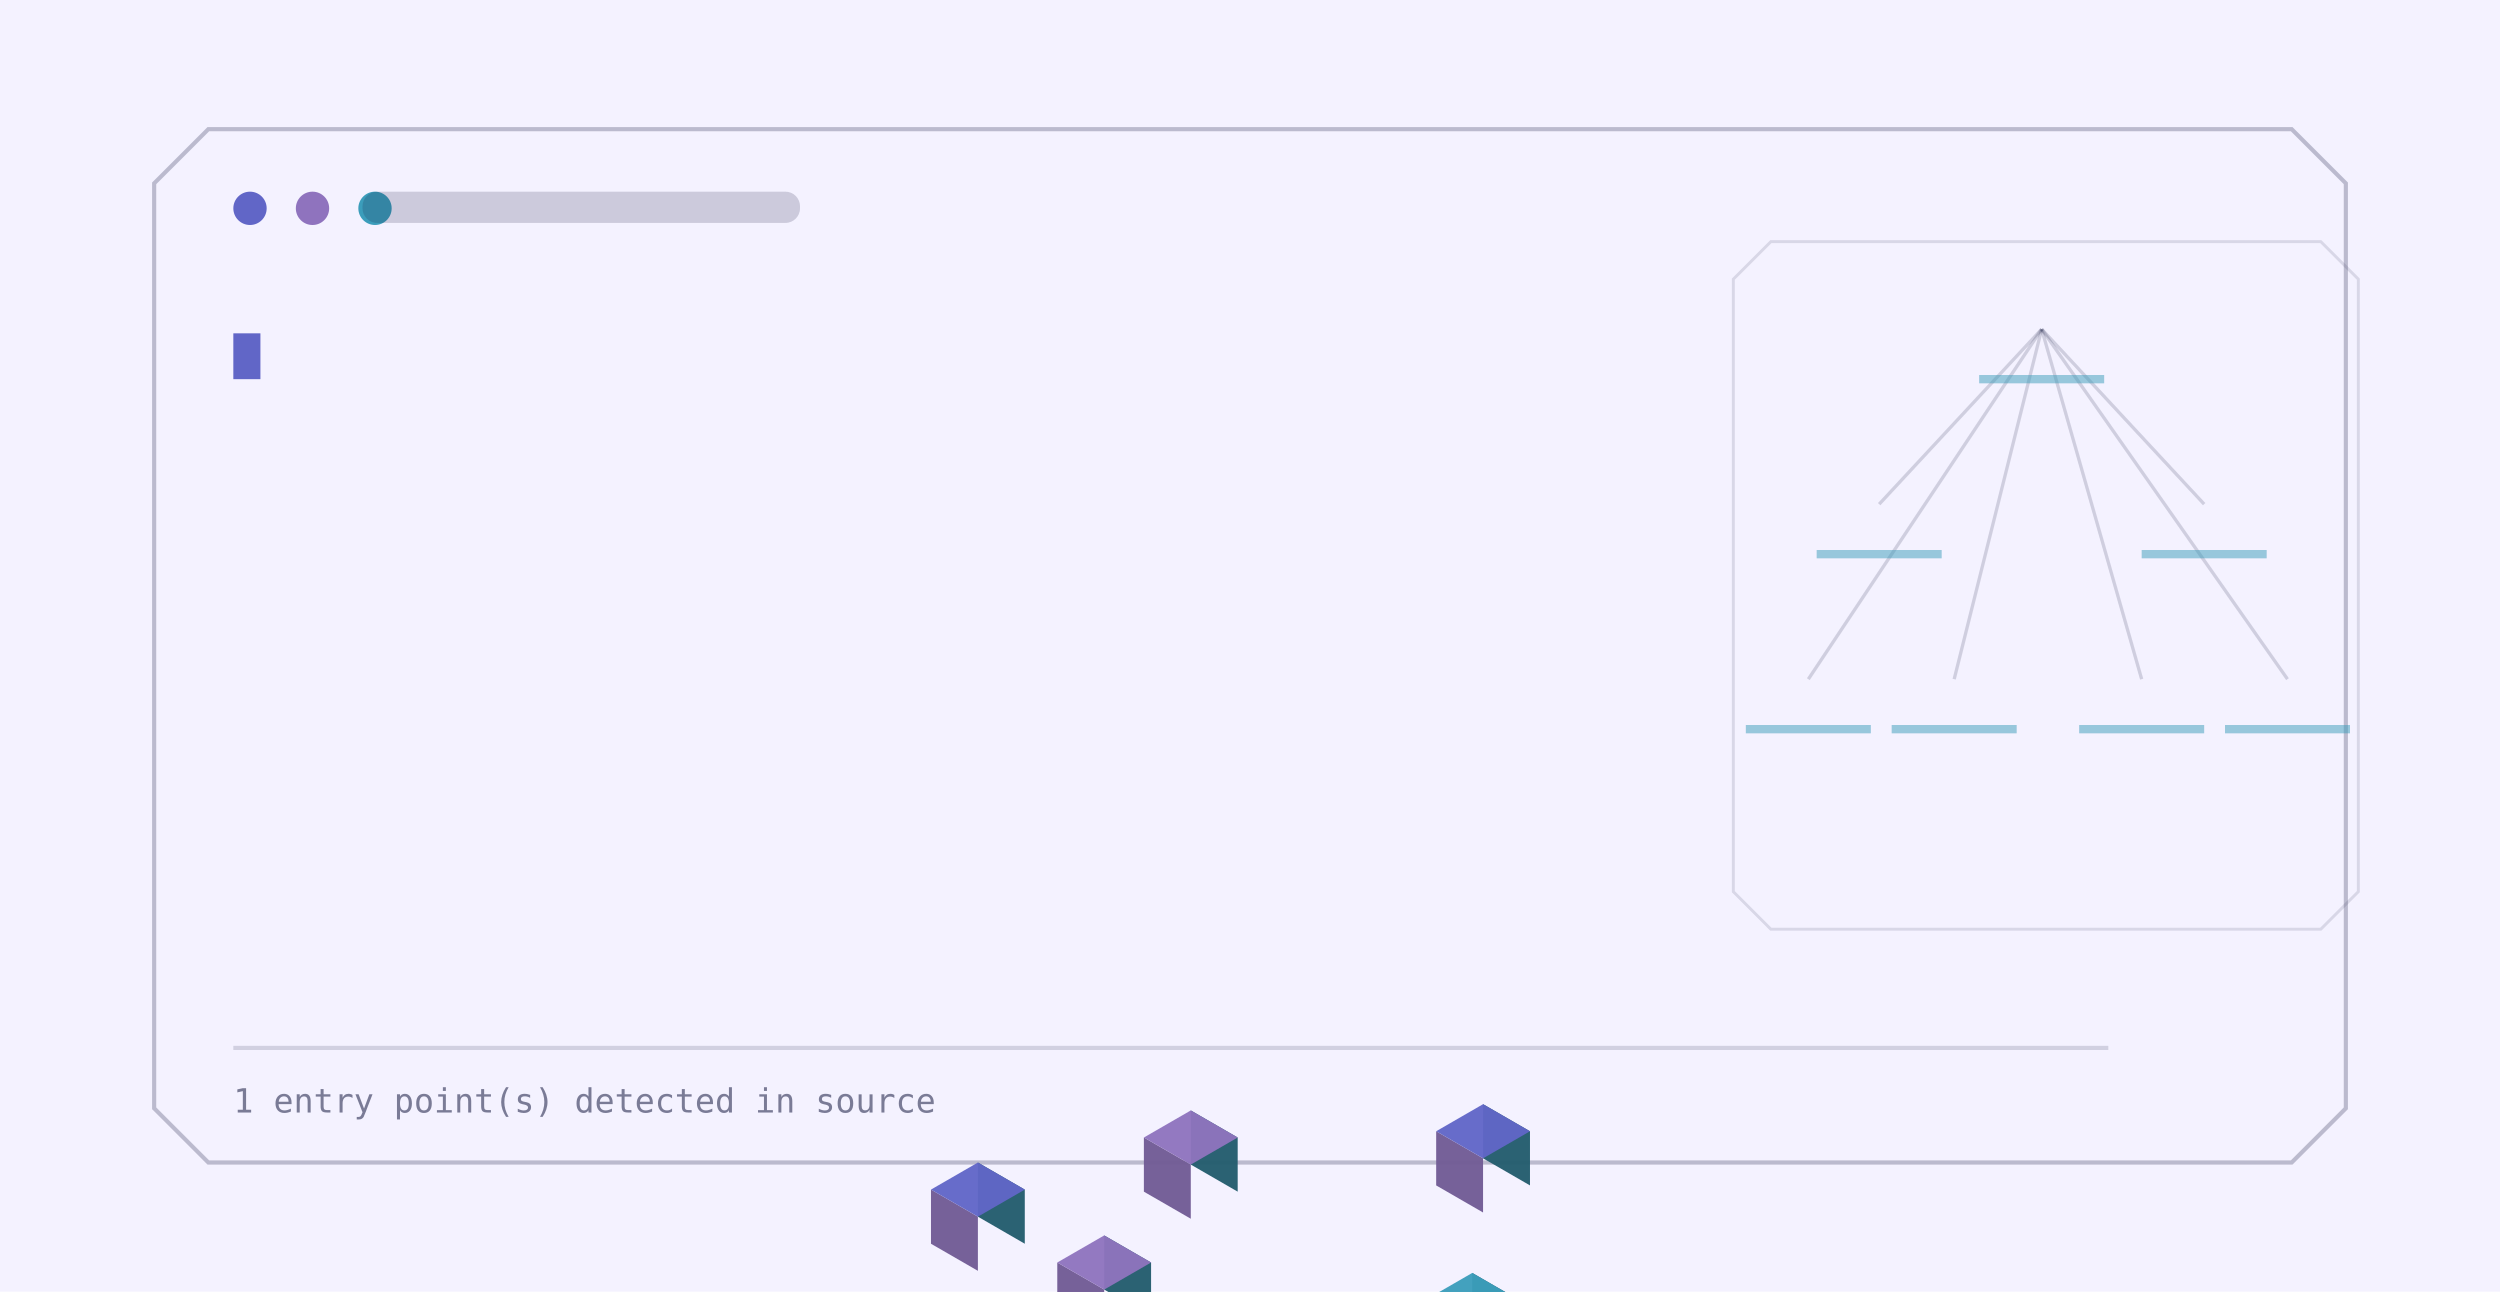
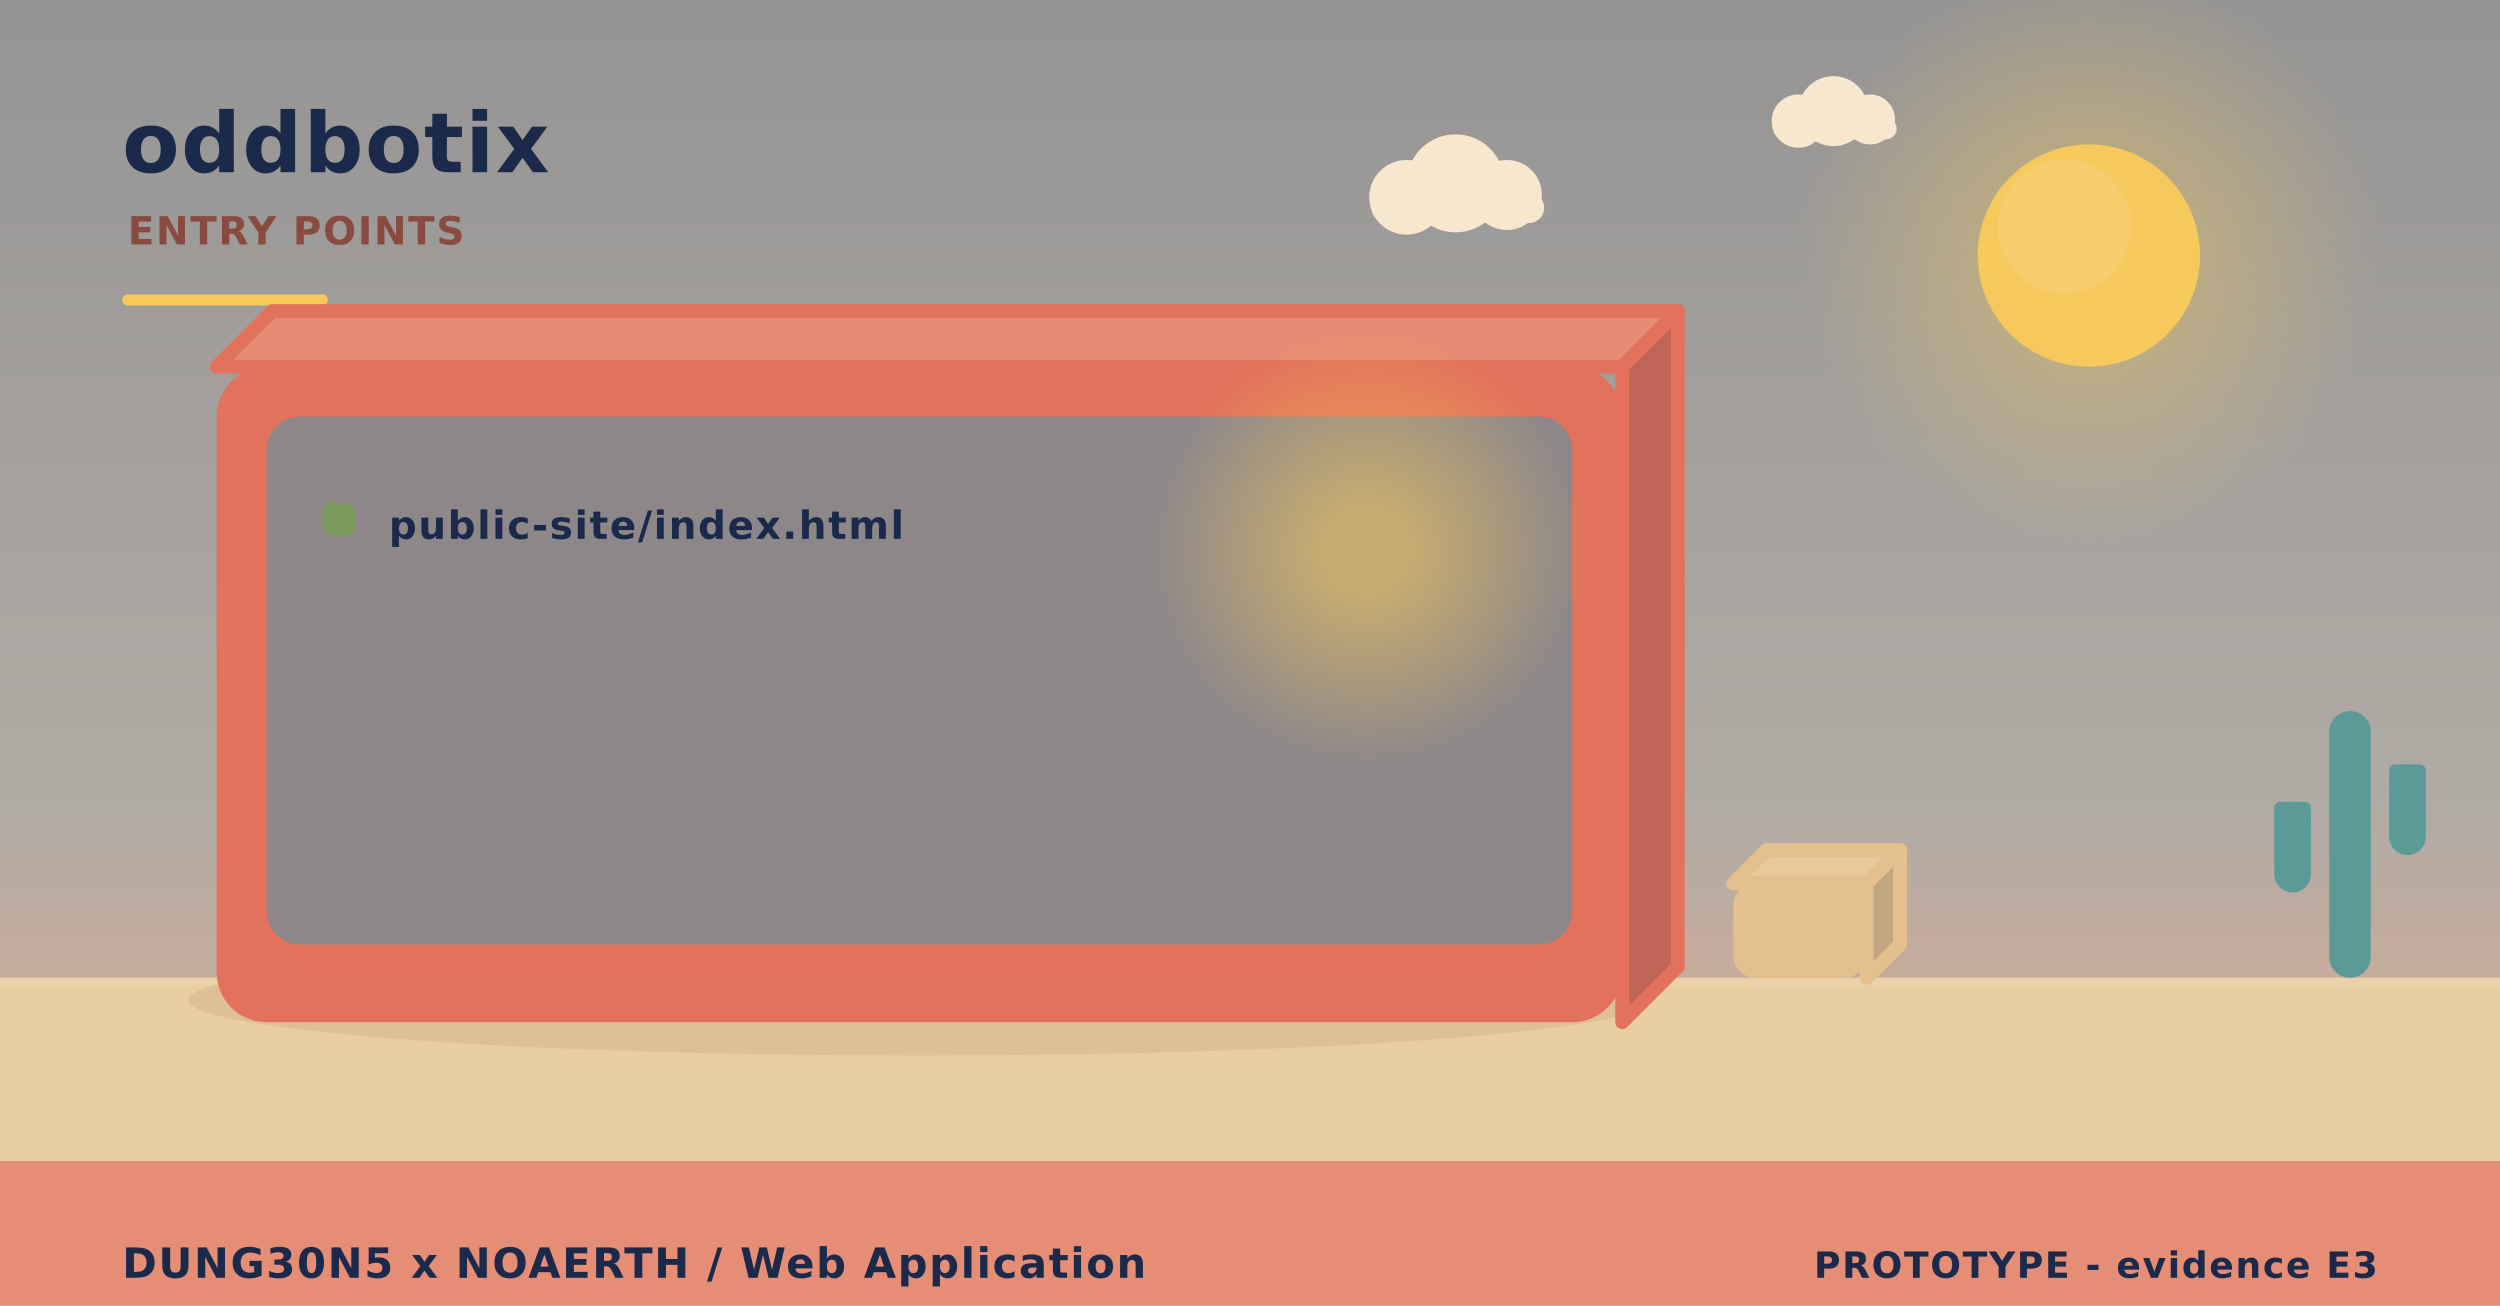
- <svg xmlns="http://www.w3.org/2000/svg" viewBox="0 0 1200 620" width="1200" height="620" role="img" aria-label="oddbotix command surface">
-   <rect width="1200" height="620" fill="#f4f2ff" />
-   <defs>
-     <linearGradient id="gt" x1="0" y1="0" x2="1" y2="1">
-       <stop offset="0%" stop-color="#6166c7" />
-       <stop offset="100%" stop-color="#8f73be" />
-     </linearGradient>
-   </defs>
-   <path d="M100.00,62.00 H1100.00 L1126.00,88.00 V532.00 L1100.00,558.00 H100.00 L74.00,532.00 V88.00 Z" fill="none" stroke="rgba(23,26,64,0.300)" stroke-width="2.00" opacity="0.85" />
-   <circle cx="120.00" cy="100.00" r="8.00" fill="#6166c7" opacity="1.00" />
-   <circle cx="150.00" cy="100.00" r="8.00" fill="#8f73be" opacity="1.00" />
-   <circle cx="180.00" cy="100.00" r="8.00" fill="#3b9dbb" opacity="1.00" />
-   <rect x="174.00" y="92.00" width="210.00" height="15.00" rx="7.00" fill="rgba(23,26,64,0.180)" opacity="1.00" />
-   <text x="112" y="148" font-family="ui-monospace,SFMono-Regular,Menlo,monospace" font-size="21" fill="rgba(23,26,64,0.800)" opacity="0">public-site/index.html<animate attributeName="opacity" values="0;1;1;0" dur="1.5s" begin="0.0s" repeatCount="indefinite" />
-   </text>
-   <rect x="112" y="160" width="13" height="22" fill="#6166c7">
-     <animate attributeName="opacity" values="1;0;1" dur="1.05s" begin="0s" repeatCount="indefinite" />
-   </rect>
-   <path d="M850.00,116.00 H1114.00 L1132.00,134.00 V428.00 L1114.00,446.00 H850.00 L832.00,428.00 V134.00 Z" fill="none" stroke="rgba(23,26,64,0.180)" stroke-width="1.40" opacity="0.70" />
-   <line x1="980.00" y1="158.00" x2="902.00" y2="242.00" stroke="rgba(23,26,64,0.300)" stroke-width="1.60" opacity="0.55" />
-   <line x1="980.00" y1="158.00" x2="1058.00" y2="242.00" stroke="rgba(23,26,64,0.300)" stroke-width="1.60" opacity="0.55" />
-   <line x1="980.00" y1="158.00" x2="868.00" y2="326.00" stroke="rgba(23,26,64,0.300)" stroke-width="1.60" opacity="0.55" />
-   <line x1="980.00" y1="158.00" x2="938.00" y2="326.00" stroke="rgba(23,26,64,0.300)" stroke-width="1.60" opacity="0.55" />
-   <line x1="980.00" y1="158.00" x2="1028.00" y2="326.00" stroke="rgba(23,26,64,0.300)" stroke-width="1.60" opacity="0.55" />
-   <line x1="980.00" y1="158.00" x2="1098.00" y2="326.00" stroke="rgba(23,26,64,0.300)" stroke-width="1.60" opacity="0.55" />
-   <polygon points="711.87,556.00 734.39,569.00 734.39,543.00 711.87,530.00" fill="#225b6c" opacity="0.95" />
-   <polygon points="689.36,569.00 711.87,582.00 711.87,556.00 689.36,543.00" fill="#705a94" opacity="0.95" />
-   <polygon points="711.87,530.00 734.39,543.00 711.87,556.00 689.36,543.00" fill="#6166c7" opacity="0.95" />
+ <svg xmlns="http://www.w3.org/2000/svg" width="900" height="470" viewBox="0 0 900 470" role="img" aria-label="oddbotix - how it is operated">
+   <linearGradient id="skyt" x1="0" y1="0" x2="0" y2="1">
+     <stop offset="0" stop-color="#959494" />
+     <stop offset="0.62" stop-color="#b0aba4" />
+     <stop offset="1" stop-color="#f3ad8a" />
+   </linearGradient>
+   <rect width="900" height="470" fill="url(#skyt)" />
+   <radialGradient id="sunt">
+     <stop offset="0.35" stop-color="#f5c95c" stop-opacity="0.34" />
+     <stop offset="1" stop-color="#f5c95c" stop-opacity="0" />
+   </radialGradient>
+   <circle cx="752" cy="92" r="104" fill="url(#sunt)" />
+   <circle cx="752" cy="92" r="40" fill="#f5c95c" />
+   <circle cx="743.2" cy="81.6" r="24" fill="#f5d27e" opacity="0.5" />
  <g>
-     <rect x="950.00" y="180.00" width="60.00" height="4.00" rx="0.00" fill="rgba(59,157,187,0.500)" opacity="1.00" />
-     <animate attributeName="opacity" values="0.25;1.0;0.25" dur="9.1s" begin="0.0s" repeatCount="indefinite" />
+     <circle cx="524" cy="66" r="17.64" fill="#f6e7ce" />
+     <circle cx="506.36" cy="71.04" r="13.44" fill="#f6e7ce" />
+     <circle cx="542.48" cy="70.2" r="12.6" fill="#f6e7ce" />
+     <rect x="493.76" y="69.36" width="62.16" height="10.92" rx="5.46" fill="#f6e7ce" />
+     <animateTransform attributeName="transform" type="translate" values="0 0;24 0;0 0" dur="36s" begin="0s" repeatCount="indefinite" />
  </g>
-   <polygon points="571.58,559.00 594.09,572.00 594.09,546.00 571.58,533.00" fill="#225b6c" opacity="0.95" />
-   <polygon points="549.06,572.00 571.58,585.00 571.58,559.00 549.06,546.00" fill="#705a94" opacity="0.95" />
-   <polygon points="571.58,533.00 594.09,546.00 571.58,559.00 549.06,546.00" fill="#8f73be" opacity="0.95" />
  <g>
-     <rect x="872.00" y="264.00" width="60.00" height="4.00" rx="0.00" fill="rgba(59,157,187,0.500)" opacity="1.00" />
-     <animate attributeName="opacity" values="0.25;1.0;0.25" dur="9.1s" begin="0.4s" repeatCount="indefinite" />
+     <circle cx="660" cy="40" r="12.6" fill="#f6e7ce" />
+     <circle cx="647.4" cy="43.6" r="9.6" fill="#f6e7ce" />
+     <circle cx="673.2" cy="43" r="9" fill="#f6e7ce" />
+     <rect x="638.4" y="42.4" width="44.4" height="7.8" rx="3.9" fill="#f6e7ce" />
+     <animateTransform attributeName="transform" type="translate" values="0 0;-18 0;0 0" dur="46s" begin="3s" repeatCount="indefinite" />
  </g>
-   <polygon points="706.68,637.00 729.19,650.00 729.19,624.00 706.68,611.00" fill="#225b6c" opacity="0.95" />
-   <polygon points="684.16,650.00 706.68,663.00 706.68,637.00 684.16,624.00" fill="#705a94" opacity="0.95" />
-   <polygon points="706.68,611.00 729.19,624.00 706.68,637.00 684.16,624.00" fill="#3b9dbb" opacity="0.95" />
+   <rect x="0" y="352" width="900" height="118" fill="#e9cda3" />
+   <rect x="0" y="352" width="900" height="3" fill="#ebd1a9" />
+   <text x="44" y="62" font-family="Verdana,DejaVu Sans,sans-serif" font-size="30" font-weight="700" letter-spacing="0.6" fill="#1b2a4a" text-anchor="start">oddbotix</text>
+   <text x="46" y="88" font-family="Verdana,DejaVu Sans,sans-serif" font-size="14" font-weight="700" letter-spacing="0.6" fill="#894b3f" text-anchor="start">ENTRY POINTS</text>
+   <rect x="44" y="106" width="74" height="4" rx="2" fill="#f5c95c" />
+   <ellipse cx="331" cy="360" rx="263.2" ry="20" fill="rgba(138,90,68,0.11)" />
+   <path d="M78,132 L584,132 L604,112 L98,112 Z" fill="#e68c74" stroke="#e2725b" stroke-width="5" stroke-linejoin="round" />
+   <path d="M584,132 L604,112 L604,348 L584,368 Z" fill="#c06658" stroke="#e2725b" stroke-width="5" stroke-linejoin="round" />
+   <rect x="78" y="132" width="506" height="236" rx="18" fill="#e2725b" />
+   <rect x="96" y="150" width="470" height="190" rx="12" fill="#88888c" opacity="0.94" />
+   <radialGradient id="lamp8875">
+     <stop offset="0.2" stop-color="#f5c95c" stop-opacity="0.55" />
+     <stop offset="1" stop-color="#f5c95c" stop-opacity="0" />
+   </radialGradient>
+   <circle cx="492" cy="198" r="78" fill="url(#lamp8875)" />
+   <rect x="116" y="181" width="12" height="12" rx="4" fill="#7a9a5c" />
  <g>
-     <rect x="1028.00" y="264.00" width="60.00" height="4.00" rx="0.00" fill="rgba(59,157,187,0.500)" opacity="1.00" />
-     <animate attributeName="opacity" values="0.25;1.0;0.25" dur="9.1s" begin="0.8s" repeatCount="indefinite" />
+     <text x="140" y="194" font-family="Verdana,DejaVu Sans,sans-serif" font-size="14" font-weight="700" letter-spacing="0.6" fill="#1b2a4a" text-anchor="start">public-site/index.html</text>
+     <animateTransform attributeName="transform" type="translate" values="0 10;0 0" dur="0.7s" begin="0.4s" fill="freeze" />
  </g>
-   <polygon points="469.39,584.00 491.90,597.00 491.90,571.00 469.39,558.00" fill="#225b6c" opacity="0.95" />
-   <polygon points="446.87,597.00 469.39,610.00 469.39,584.00 446.87,571.00" fill="#705a94" opacity="0.95" />
-   <polygon points="469.39,558.00 491.90,571.00 469.39,584.00 446.87,571.00" fill="#6166c7" opacity="0.95" />
-   <g>
-     <rect x="838.00" y="348.00" width="60.00" height="4.00" rx="0.00" fill="rgba(59,157,187,0.500)" opacity="1.00" />
-     <animate attributeName="opacity" values="0.25;1.0;0.25" dur="9.1s" begin="1.2s" repeatCount="indefinite" />
-   </g>
-   <polygon points="530.01,619.00 552.52,632.00 552.52,606.00 530.01,593.00" fill="#225b6c" opacity="0.95" />
-   <polygon points="507.49,632.00 530.01,645.00 530.01,619.00 507.49,606.00" fill="#705a94" opacity="0.95" />
-   <polygon points="530.01,593.00 552.52,606.00 530.01,619.00 507.49,606.00" fill="#8f73be" opacity="0.95" />
-   <g>
-     <rect x="908.00" y="348.00" width="60.00" height="4.00" rx="0.00" fill="rgba(59,157,187,0.500)" opacity="1.00" />
-     <animate attributeName="opacity" values="0.25;1.0;0.25" dur="9.1s" begin="1.6s" repeatCount="indefinite" />
-   </g>
-   <polygon points="607.95,664.00 630.47,677.00 630.47,651.00 607.95,638.00" fill="#225b6c" opacity="0.95" />
-   <polygon points="585.43,677.00 607.95,690.00 607.95,664.00 585.43,651.00" fill="#705a94" opacity="0.95" />
-   <polygon points="607.95,638.00 630.47,651.00 607.95,664.00 585.43,651.00" fill="#3b9dbb" opacity="0.95" />
-   <g>
-     <rect x="998.00" y="348.00" width="60.00" height="4.00" rx="0.00" fill="rgba(59,157,187,0.500)" opacity="1.00" />
-     <animate attributeName="opacity" values="0.25;1.0;0.25" dur="9.1s" begin="2.0s" repeatCount="indefinite" />
-   </g>
-   <polygon points="668.57,699.00 691.09,712.00 691.09,686.00 668.57,673.00" fill="#225b6c" opacity="0.95" />
-   <polygon points="646.05,712.00 668.57,725.00 668.57,699.00 646.05,686.00" fill="#705a94" opacity="0.95" />
-   <polygon points="668.57,673.00 691.09,686.00 668.57,699.00 646.05,686.00" fill="#6166c7" opacity="0.95" />
-   <g>
-     <rect x="1068.00" y="348.00" width="60.00" height="4.00" rx="0.00" fill="rgba(59,157,187,0.500)" opacity="1.00" />
-     <animate attributeName="opacity" values="0.25;1.0;0.25" dur="9.1s" begin="2.4s" repeatCount="indefinite" />
-   </g>
-   <rect x="112.00" y="502.00" width="900.00" height="2.00" rx="0.00" fill="rgba(23,26,64,0.160)" opacity="1.00" />
-   <text x="112" y="534" font-family="ui-monospace,Menlo,monospace" font-size="16" fill="rgba(23,26,64,0.550)">1 entry point(s) detected in source</text>
+   <path d="M624,318 L672,318 L684,306 L636,306 Z" fill="#e7c99b" stroke="#e3c08d" stroke-width="5" stroke-linejoin="round" />
+   <path d="M672,318 L684,306 L684,340 L672,352 Z" fill="#c1a682" stroke="#e3c08d" stroke-width="5" stroke-linejoin="round" />
+   <rect x="624" y="318" width="48" height="34" rx="8" fill="#e3c08d" />
+   <rect x="838.52" y="256" width="14.96" height="96" rx="7.48" fill="#5b9a97" />
+   <rect x="818.72" y="288.64" width="13.2" height="32.64" rx="6.6" fill="#5b9a97" />
+   <rect x="818.72" y="288.64" width="13.2" height="9.6" rx="2.2" fill="#5b9a97" />
+   <rect x="860.08" y="275.2" width="13.2" height="32.64" rx="6.6" fill="#5b9a97" />
+   <rect x="860.08" y="275.2" width="13.2" height="9.6" rx="2.2" fill="#5b9a97" />
+   <rect x="0" y="418" width="900" height="52" rx="0" fill="#e68972" opacity="0.94" />
+   <text x="44" y="460" font-family="Verdana,DejaVu Sans,sans-serif" font-size="15" font-weight="700" letter-spacing="0.6" fill="#1b2a4a" text-anchor="start">DUNG30N5 x NOAERTH  /  Web Application</text>
+   <text x="856" y="460" font-family="Verdana,DejaVu Sans,sans-serif" font-size="13" font-weight="700" letter-spacing="0.6" fill="#1b2a4a" text-anchor="end">PROTOTYPE  -  evidence E3</text>
</svg>
